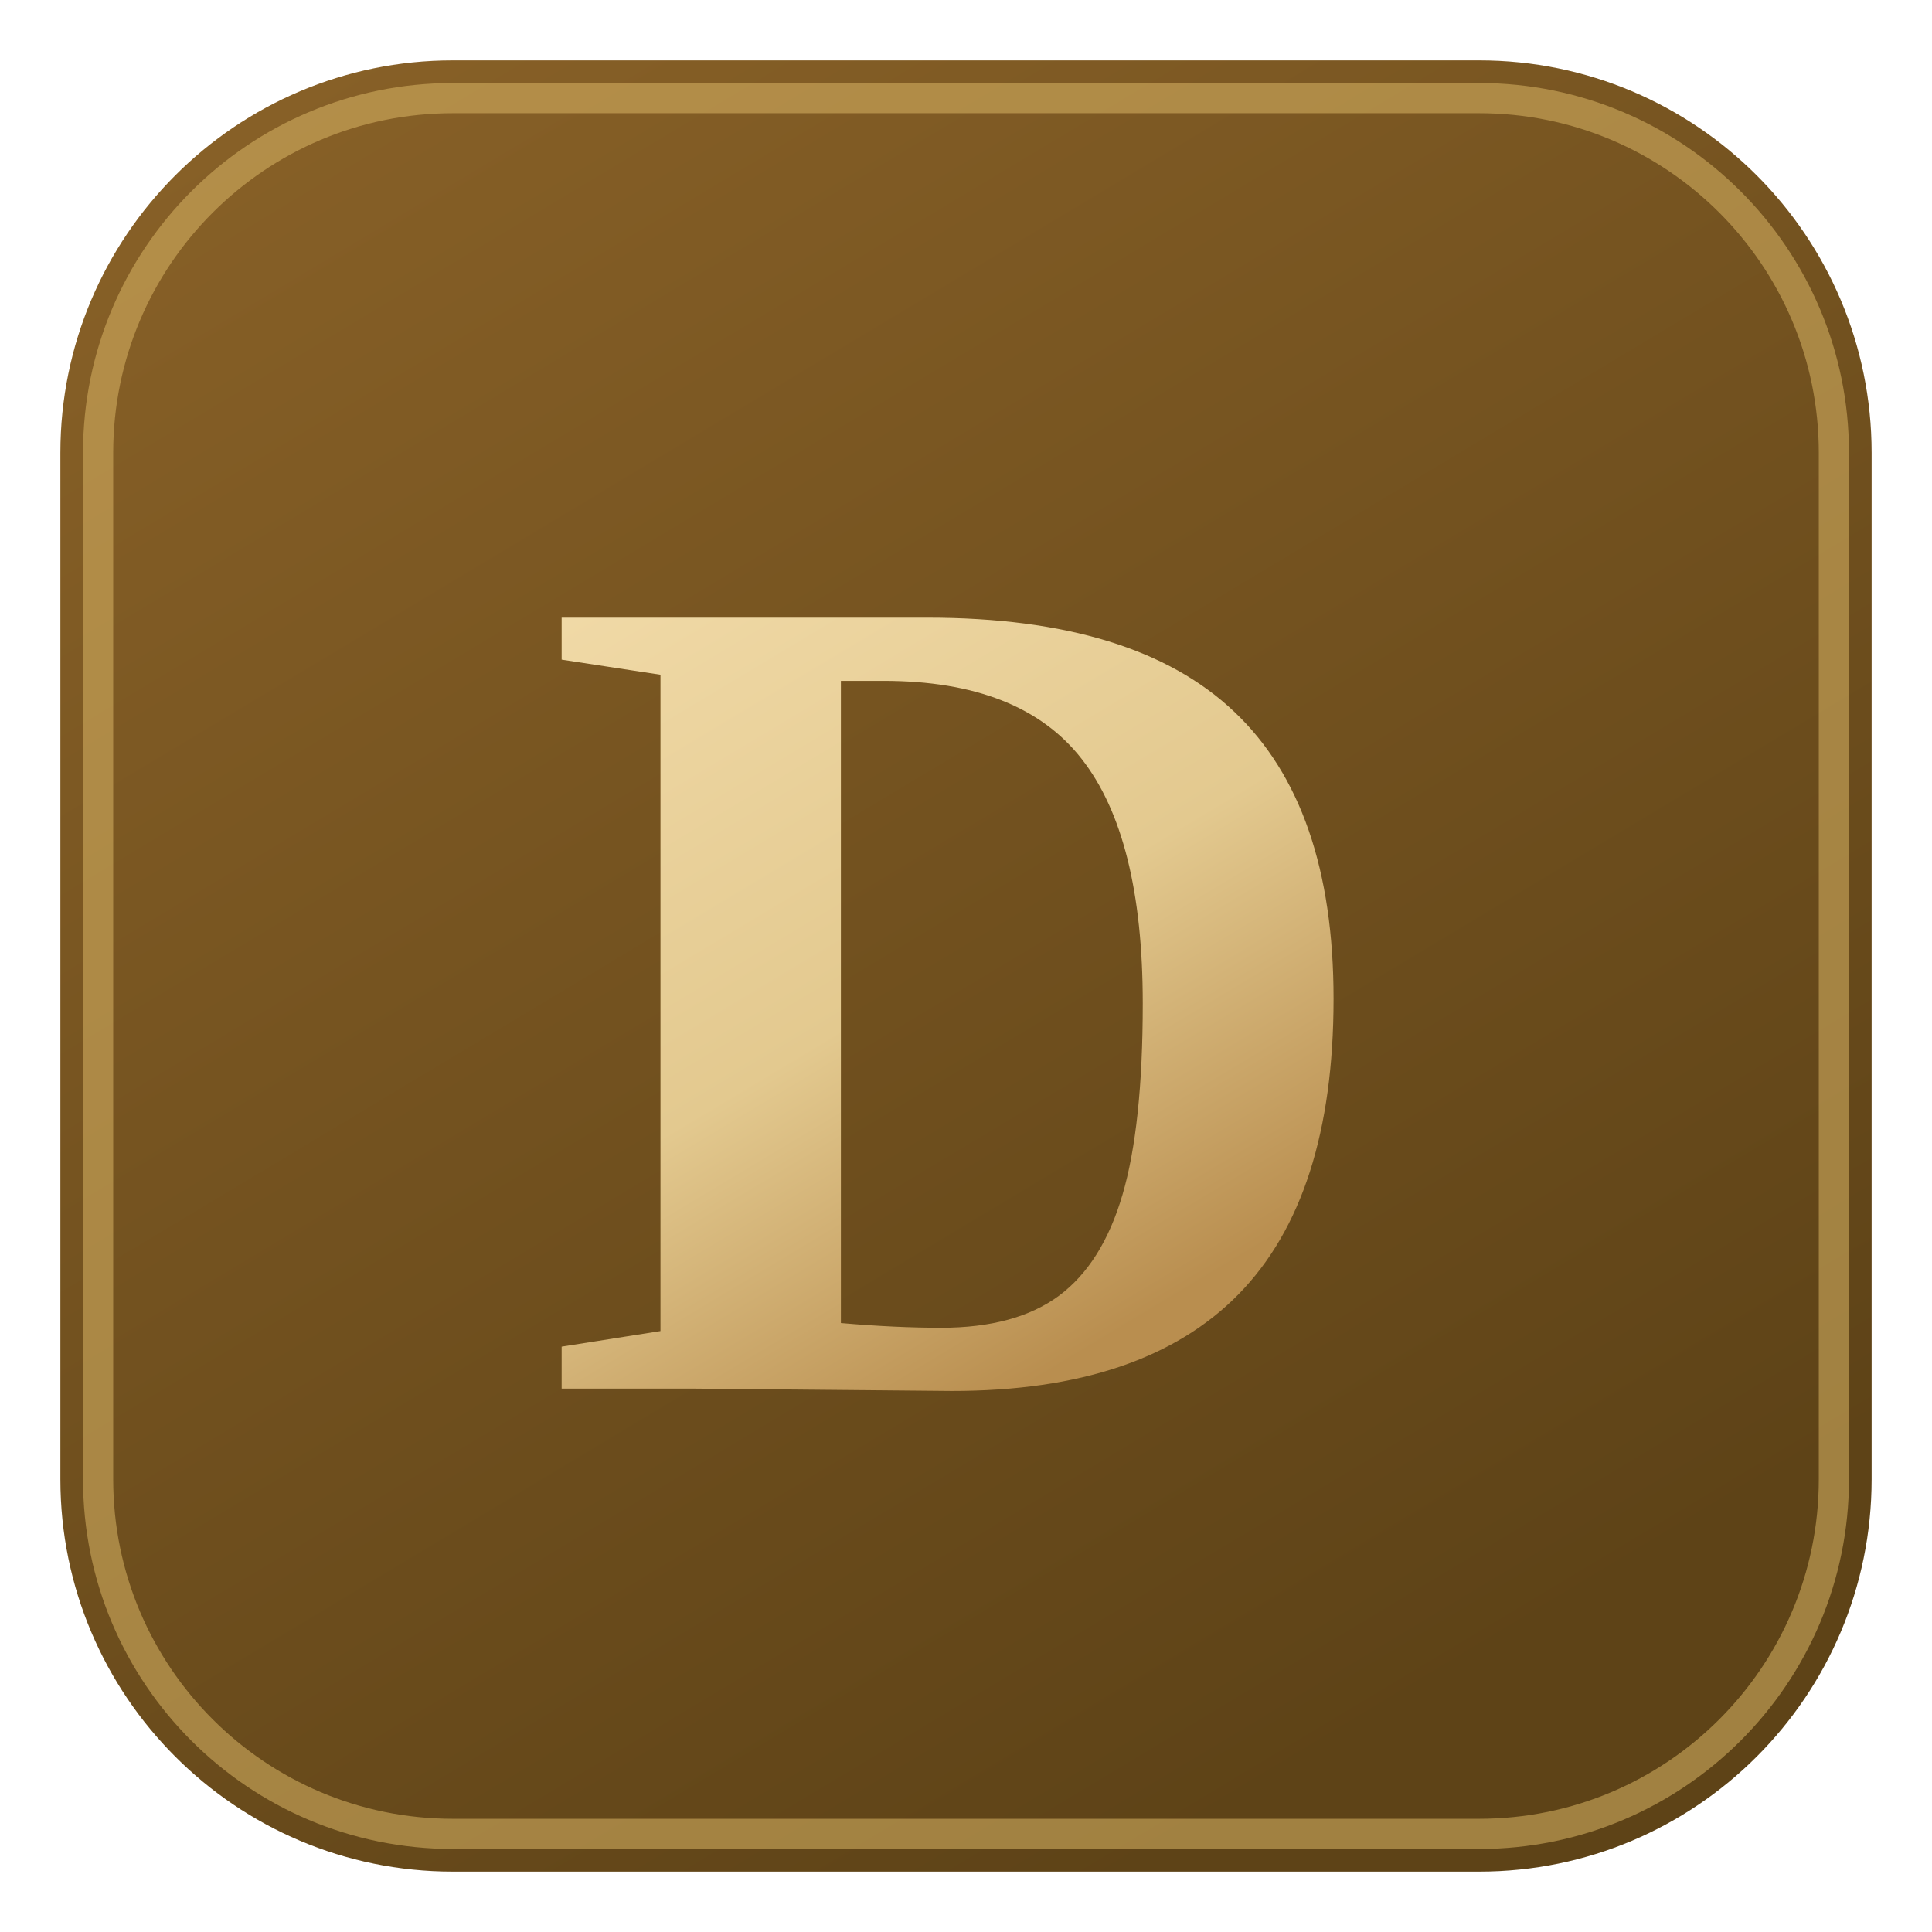
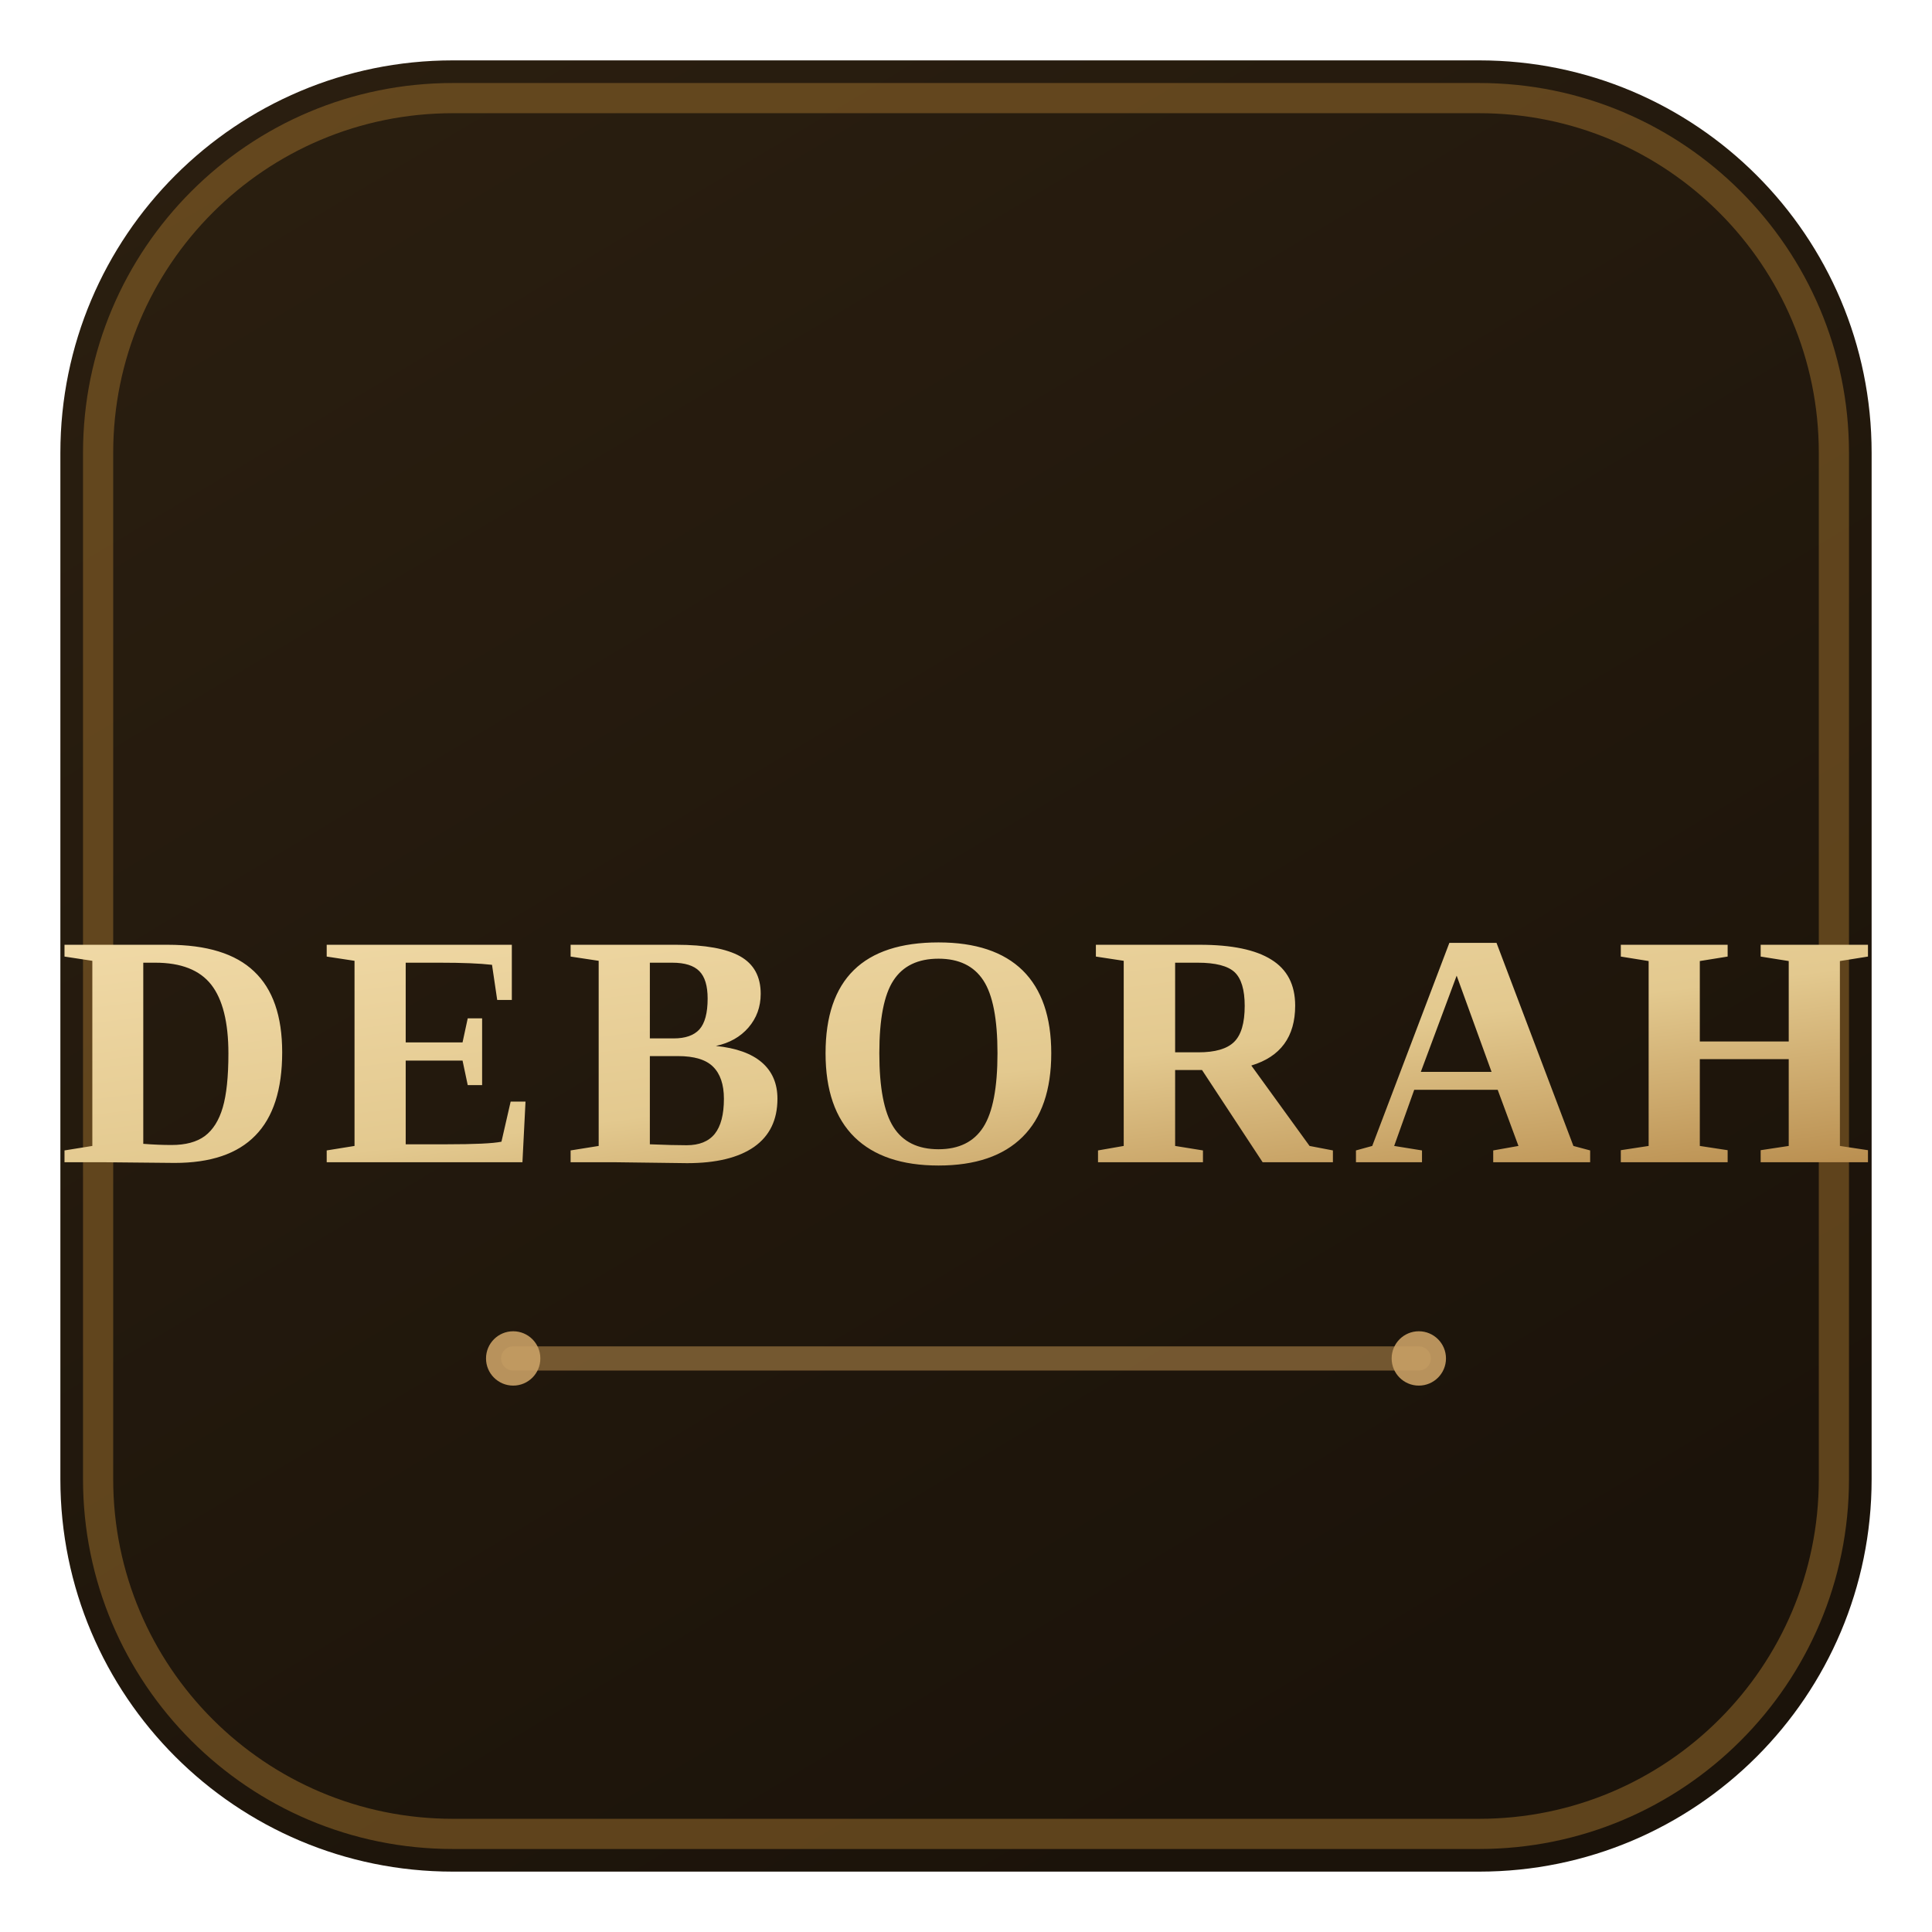
<svg xmlns="http://www.w3.org/2000/svg" viewBox="0 0 128 128" role="img" aria-label="Deborah">
  <defs>
-     <linearGradient id="gGold" x1="0" y1="0" x2="0.6" y2="1">
-       <stop offset="0%" stop-color="#8A6228" />
-       <stop offset="100%" stop-color="#5E4317" />
+     <linearGradient id="gTile" x1="0" y1="0" x2="0.6" y2="1">
+       <stop offset="0%" stop-color="#2B1F10" />
+       <stop offset="100%" stop-color="#1B130A" />
    </linearGradient>
-     <linearGradient id="gD" x1="0" y1="0" x2="0.6" y2="1">
+     <linearGradient id="gWord" x1="0" y1="0" x2="1" y2="1">
      <stop offset="0%" stop-color="#F0D9A6" />
      <stop offset="55%" stop-color="#E3C98F" />
      <stop offset="100%" stop-color="#B98E4F" />
    </linearGradient>
  </defs>
-   <rect x="4" y="4" width="120" height="120" rx="26" fill="url(#gGold)" />
-   <rect x="6.5" y="6.5" width="115" height="115" rx="23.5" fill="none" stroke="#D9B465" stroke-opacity="0.55" stroke-width="2" />
-   <text x="64" y="92" font-family="Georgia,'Times New Roman',serif" font-size="78" font-weight="700" fill="url(#gD)" text-anchor="middle">D</text>
+   <rect x="4" y="4" width="120" height="120" rx="26" fill="url(#gTile)" />
+   <rect x="6.5" y="6.5" width="115" height="115" rx="23.5" fill="none" stroke="#8A6228" stroke-opacity="0.6" stroke-width="2" />
+   <text x="64" y="77" font-family="Georgia,'Times New Roman',serif" font-size="22" font-weight="700" letter-spacing="1.5" fill="url(#gWord)" text-anchor="middle">DEBORAH</text>
+   <line x1="34" y1="90" x2="94" y2="90" stroke="#B98E4F" stroke-opacity="0.55" stroke-width="1.6" stroke-linecap="round" />
+   <circle cx="34" cy="90" r="1.8" fill="#C9A065" opacity="0.9" />
+   <circle cx="94" cy="90" r="1.8" fill="#C9A065" opacity="0.9" />
</svg>
